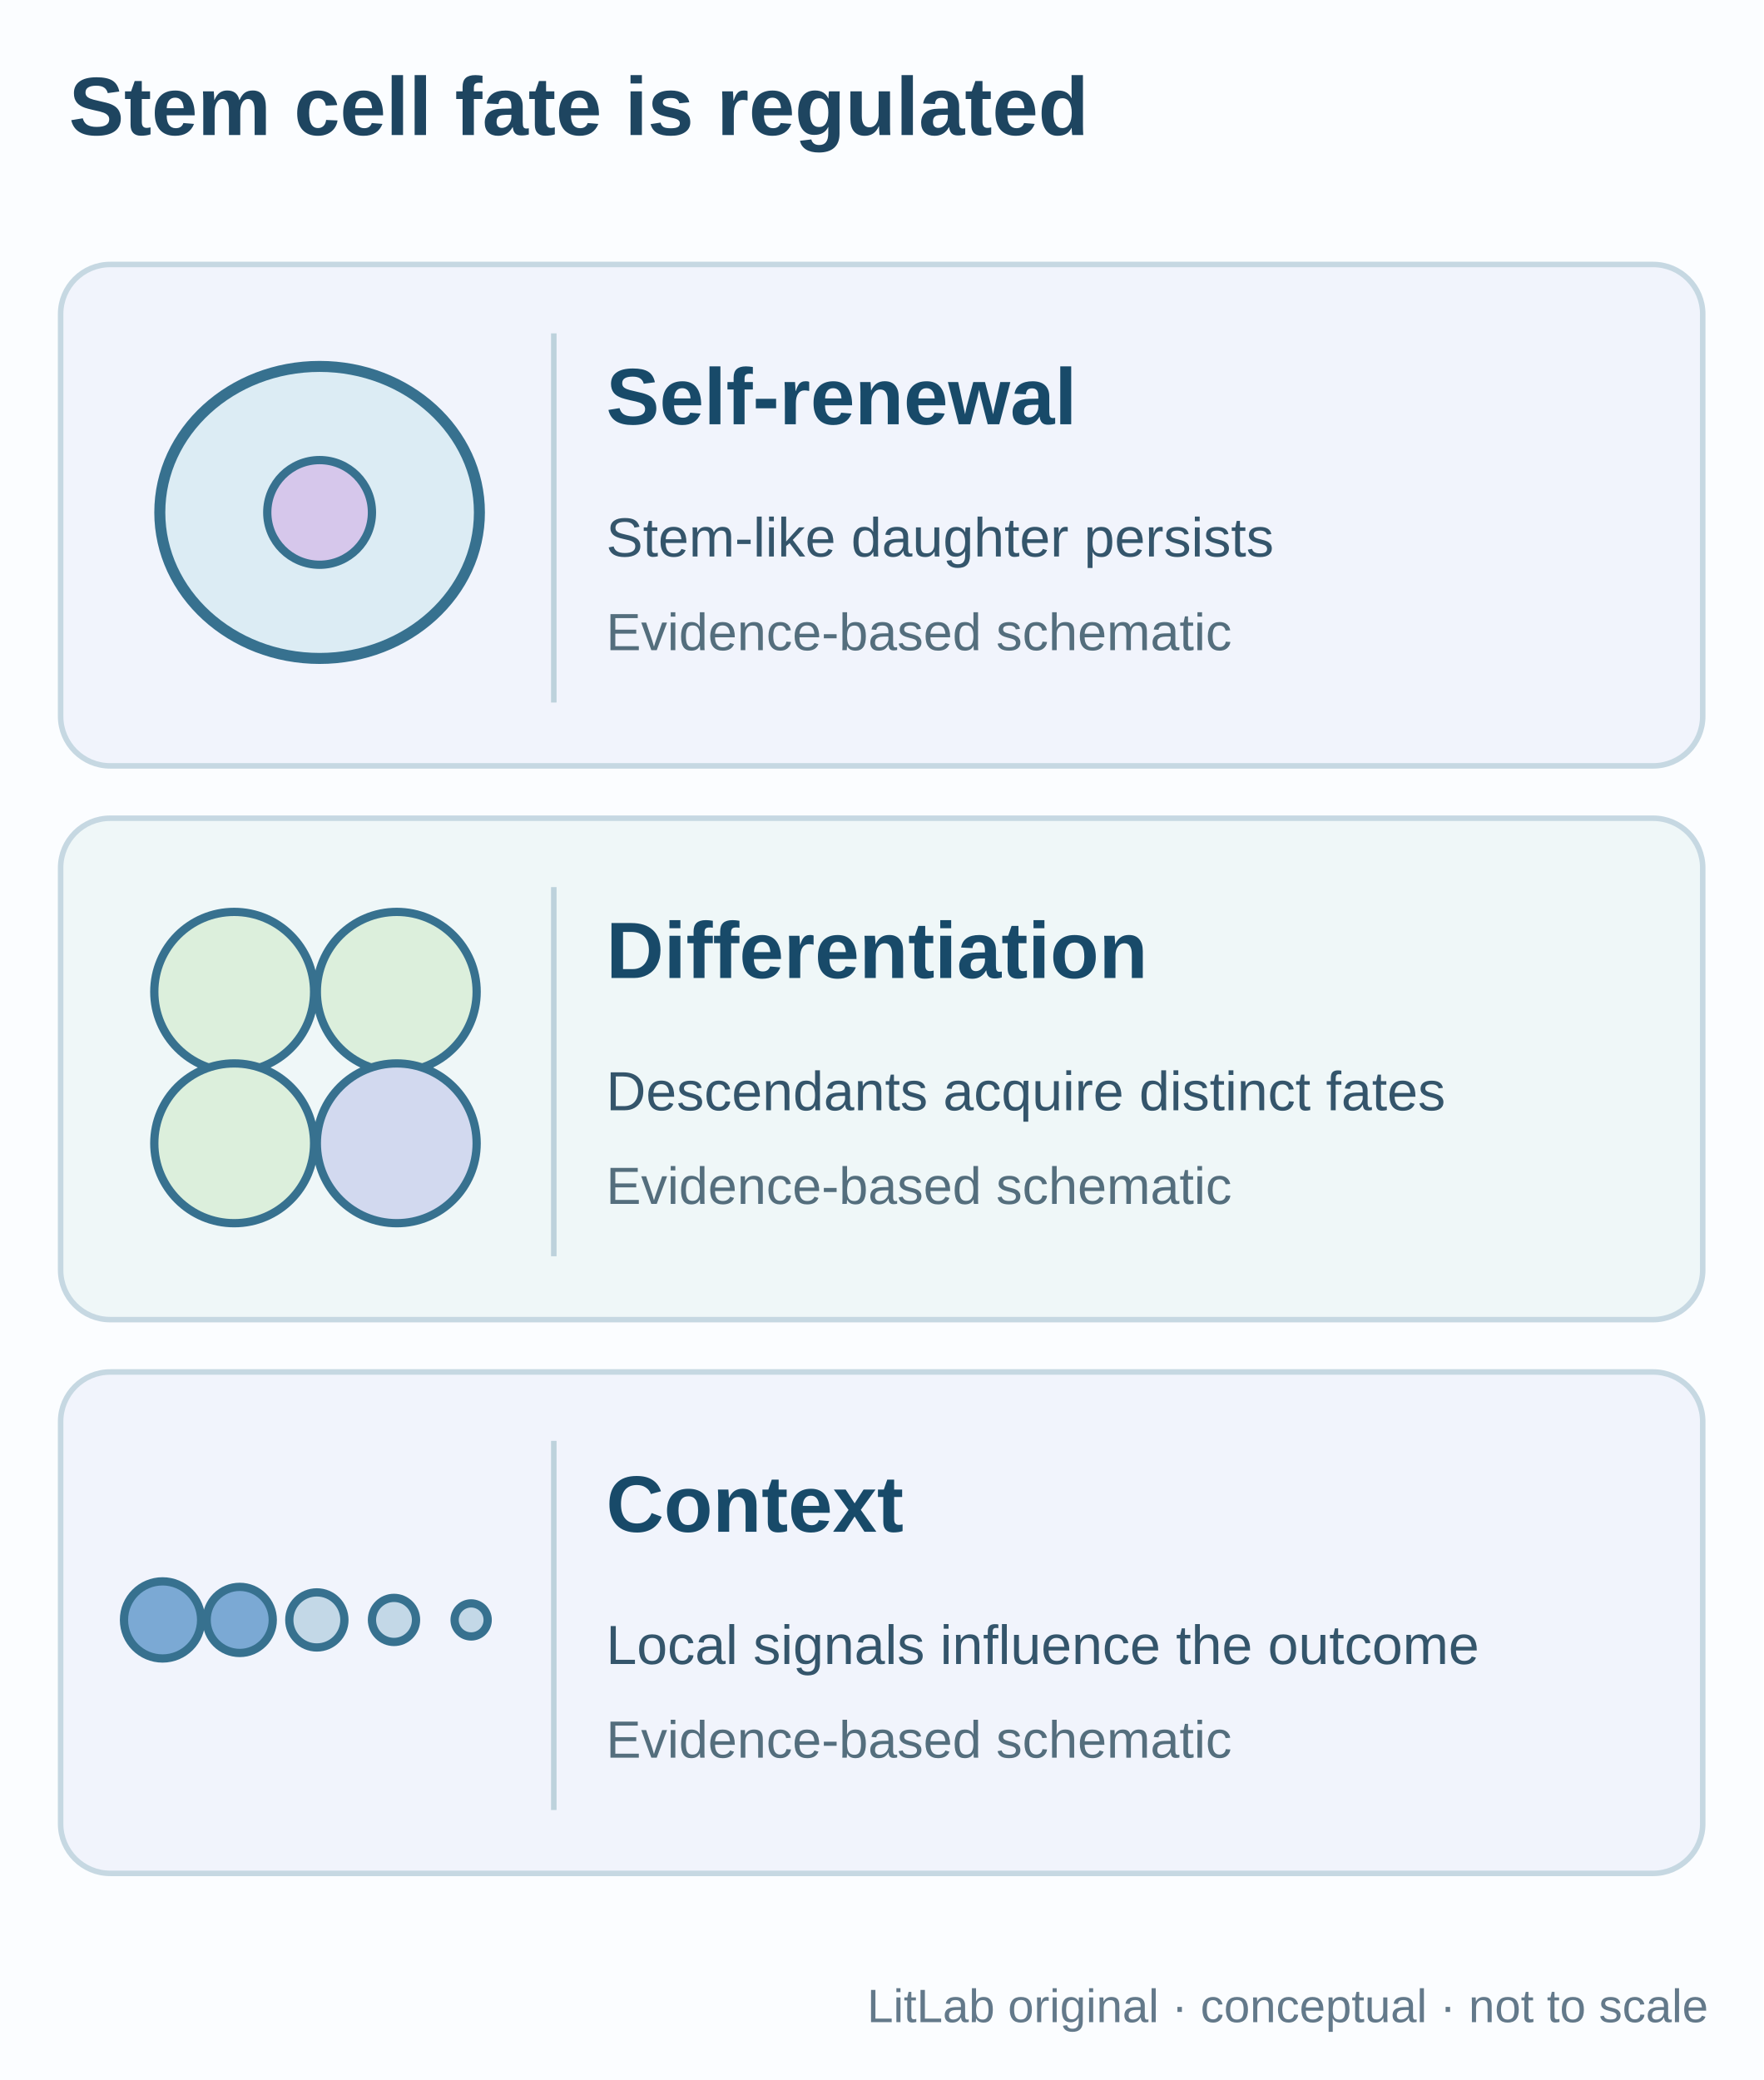
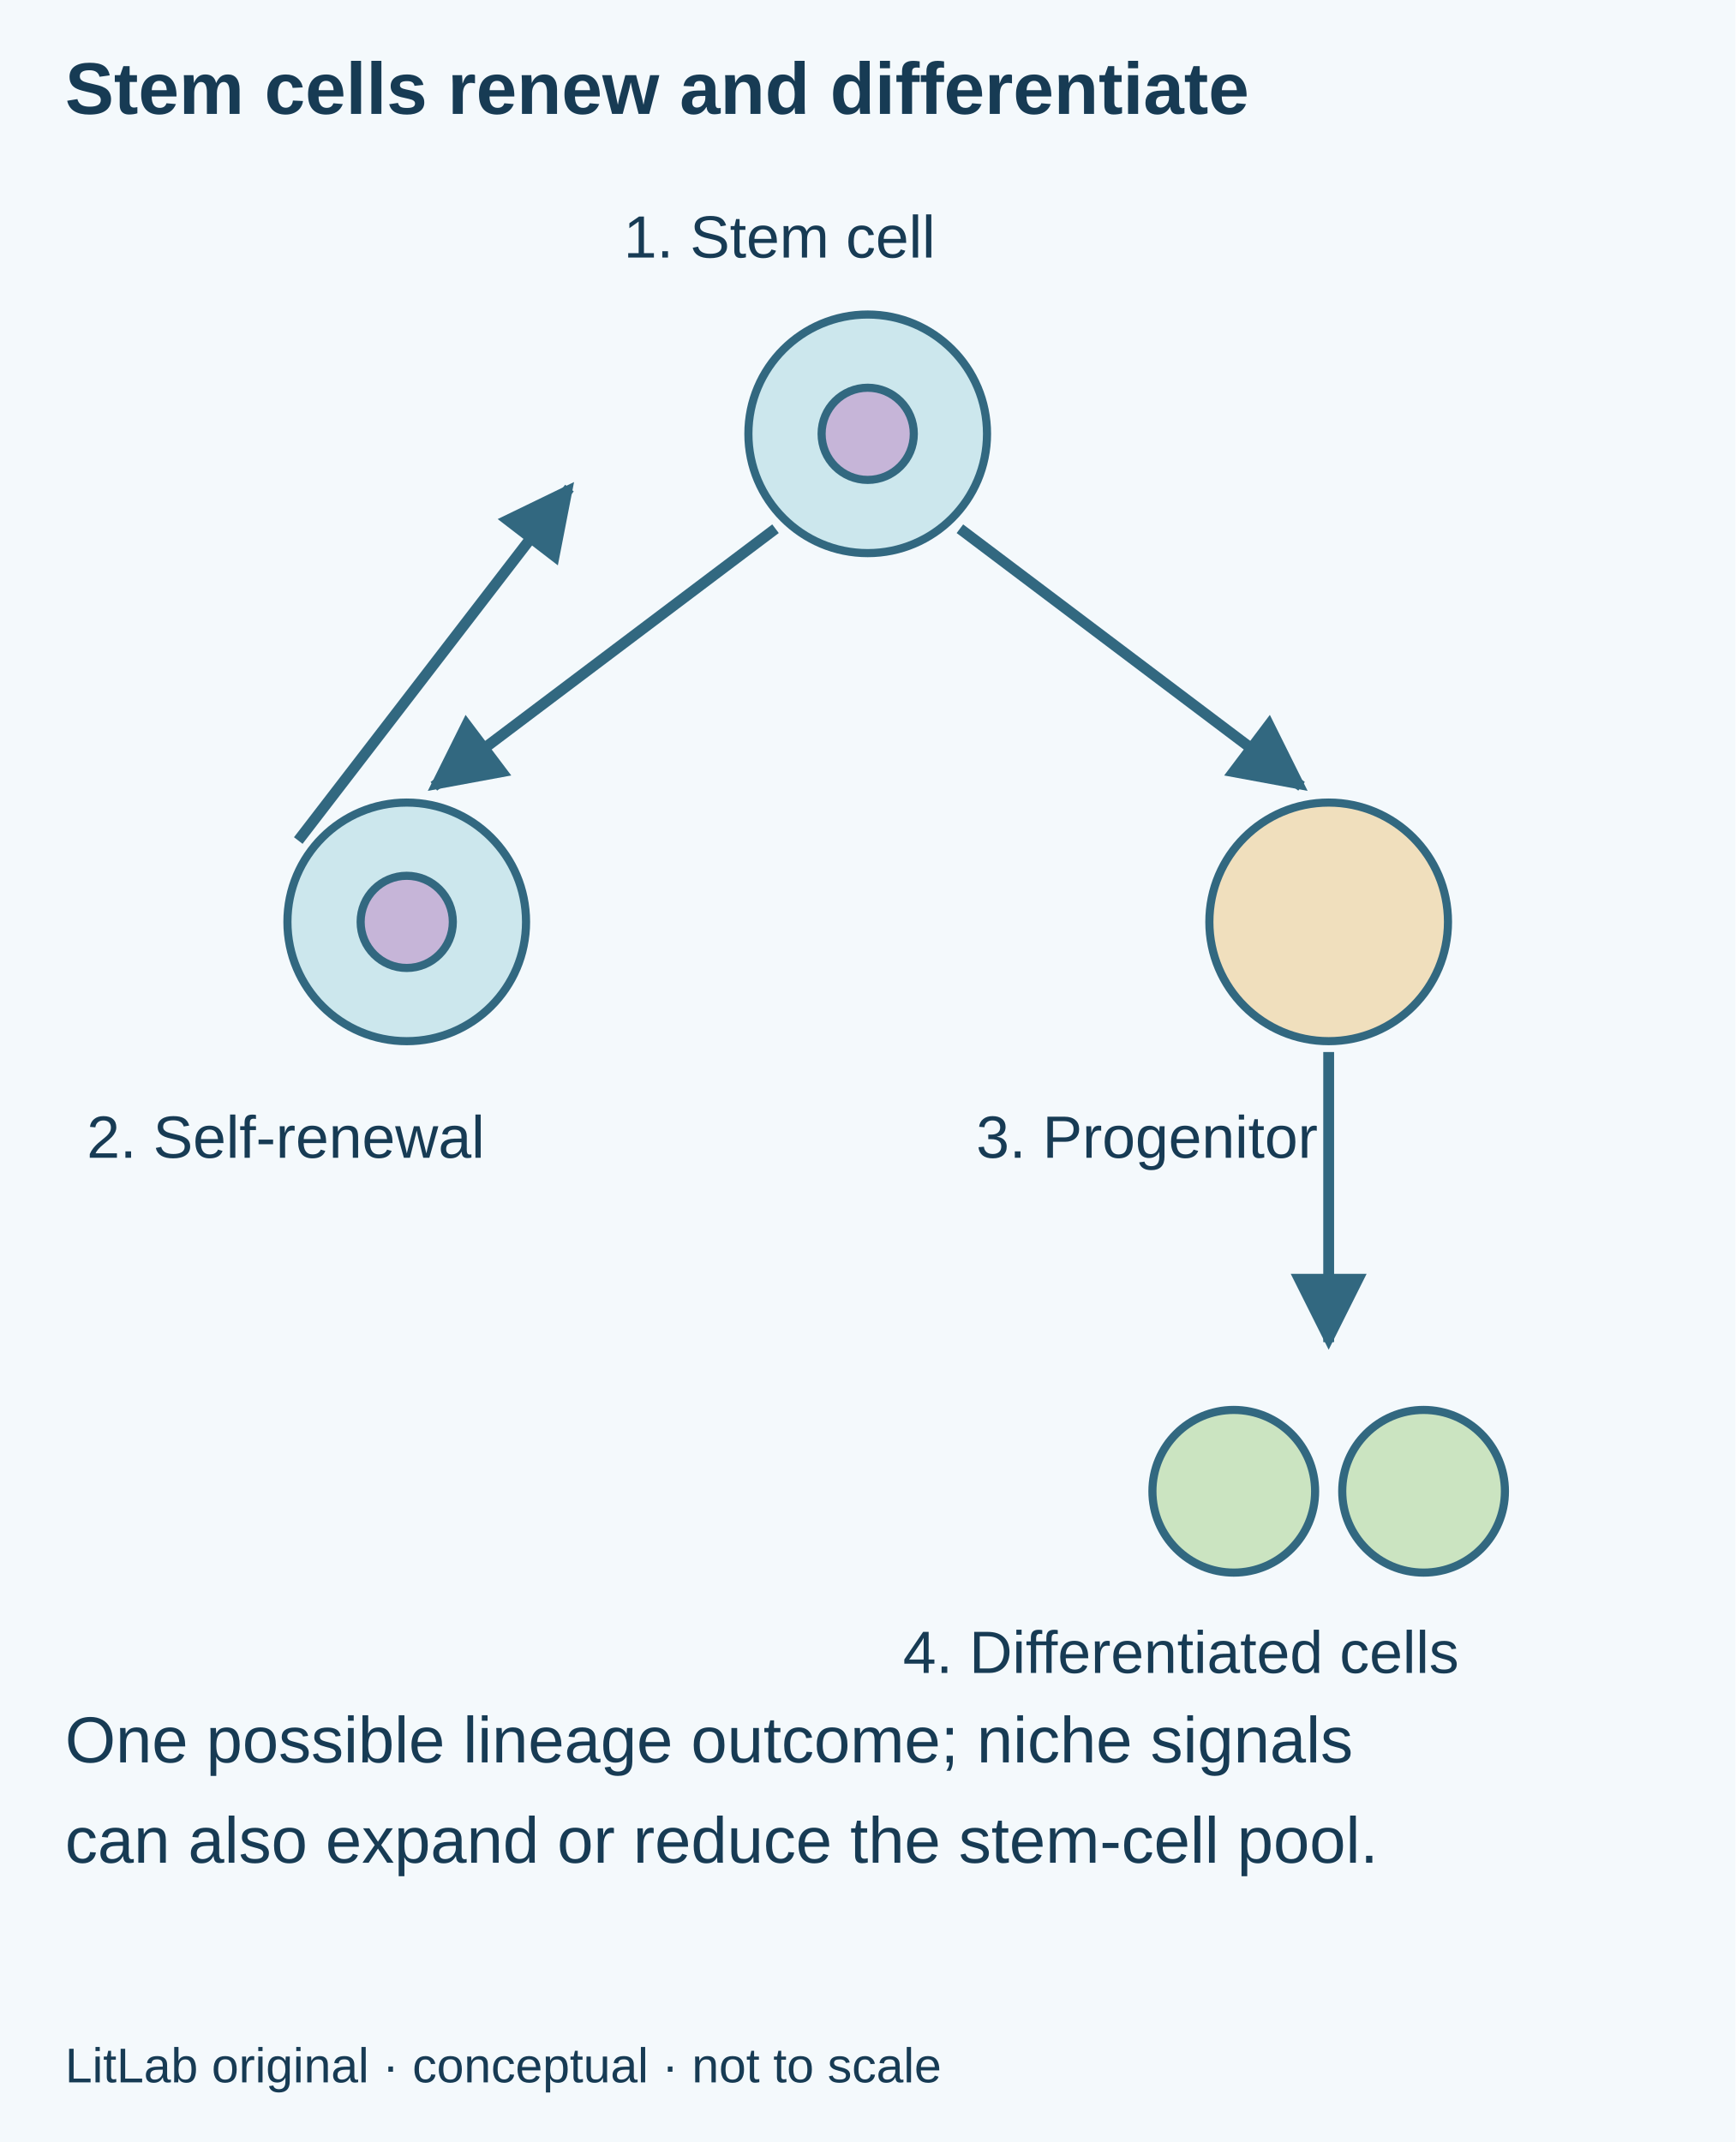
- <svg xmlns="http://www.w3.org/2000/svg" viewBox="0 0 640 755">
-   <rect width="640" height="755" fill="#fbfdff" />
-   <text x="25" y="49" font-family="Arial" font-size="30" font-weight="bold" fill="#1e4560">Stem cell fate is regulated</text>
-   <rect x="22" y="96" width="596" height="182" rx="18" fill="#f1f4fc" stroke="#c6d8e2" stroke-width="2" />
-   <ellipse cx="116" cy="186" rx="58" ry="53" fill="#dcecf4" stroke="#37718f" stroke-width="4" />
-   <circle cx="116" cy="186" r="19" fill="#d6c7eb" stroke="#37718f" stroke-width="3" />
-   <path d="M201 121 v134" stroke="#bdd2dc" stroke-width="2" />
-   <text x="220" y="154" font-family="Arial" font-size="29" font-weight="bold" fill="#184a69">Self-renewal</text>
-   <text x="220" y="202" font-family="Arial" font-size="20" fill="#34556b">Stem-like daughter persists</text>
-   <text x="220" y="236" font-family="Arial" font-size="19" fill="#546e7d">Evidence-based schematic</text>
-   <rect x="22" y="297" width="596" height="182" rx="18" fill="#eff7f8" stroke="#c6d8e2" stroke-width="2" />
-   <circle cx="85" cy="360" r="29" fill="#dcefdc" stroke="#37718f" stroke-width="3" />
-   <circle cx="144" cy="360" r="29" fill="#dcefdc" stroke="#37718f" stroke-width="3" />
-   <circle cx="85" cy="415" r="29" fill="#dcefdc" stroke="#37718f" stroke-width="3" />
-   <circle cx="144" cy="415" r="29" fill="#d2d9ef" stroke="#37718f" stroke-width="3" />
-   <path d="M201 322 v134" stroke="#bdd2dc" stroke-width="2" />
-   <text x="220" y="355" font-family="Arial" font-size="29" font-weight="bold" fill="#184a69">Differentiation</text>
-   <text x="220" y="403" font-family="Arial" font-size="20" fill="#34556b">Descendants acquire distinct fates</text>
-   <text x="220" y="437" font-family="Arial" font-size="19" fill="#546e7d">Evidence-based schematic</text>
-   <rect x="22" y="498" width="596" height="182" rx="18" fill="#f1f4fc" stroke="#c6d8e2" stroke-width="2" />
-   <circle cx="59" cy="588" r="14" fill="#7ba9d4" stroke="#37718f" stroke-width="3" />
-   <circle cx="87" cy="588" r="12" fill="#7ba9d4" stroke="#37718f" stroke-width="3" />
-   <circle cx="115" cy="588" r="10" fill="#c3d8e7" stroke="#37718f" stroke-width="3" />
-   <circle cx="143" cy="588" r="8" fill="#c3d8e7" stroke="#37718f" stroke-width="3" />
-   <circle cx="171" cy="588" r="6" fill="#c3d8e7" stroke="#37718f" stroke-width="3" />
-   <path d="M201 523 v134" stroke="#bdd2dc" stroke-width="2" />
-   <text x="220" y="556" font-family="Arial" font-size="29" font-weight="bold" fill="#184a69">Context</text>
-   <text x="220" y="604" font-family="Arial" font-size="20" fill="#34556b">Local signals influence the outcome</text>
-   <text x="220" y="638" font-family="Arial" font-size="19" fill="#546e7d">Evidence-based schematic</text>
-   <text x="620" y="734" text-anchor="end" font-family="Arial" font-size="17" fill="#63798a">LitLab original · conceptual · not to scale</text>
+ <svg xmlns="http://www.w3.org/2000/svg" viewBox="0 0 640 790" role="img" aria-labelledby="title desc">
+   <defs>
+     <marker id="arrow" viewBox="0 0 10 10" refX="9" refY="5" markerWidth="7" markerHeight="7" orient="auto">
+       <path d="M0 0 L10 5 L0 10 Z" fill="#326880" />
+     </marker>
+   </defs>
+   <rect width="640" height="790" fill="#f4f9fc" />
+   <text x="24" y="42" font-family="Arial,sans-serif" font-size="27" font-weight="bold" fill="#173b54">Stem cells renew and differentiate</text>
+   <circle cx="320" cy="160" r="44" fill="#cce7ed" stroke="#326880" stroke-width="3" />
+   <circle cx="320" cy="160" r="17" fill="#c6b5d8" stroke="#326880" stroke-width="3" />
+   <path d="M286 195 L160 290" fill="none" stroke="#326880" stroke-width="4" marker-end="url(#arrow)" />
+   <path d="M354 195 L480 290" fill="none" stroke="#326880" stroke-width="4" marker-end="url(#arrow)" />
+   <circle cx="150" cy="340" r="44" fill="#cce7ed" stroke="#326880" stroke-width="3" />
+   <circle cx="150" cy="340" r="17" fill="#c6b5d8" stroke="#326880" stroke-width="3" />
+   <circle cx="490" cy="340" r="44" fill="#f0dfbd" stroke="#326880" stroke-width="3" />
+   <path d="M490 388 L490 495" fill="none" stroke="#326880" stroke-width="4" marker-end="url(#arrow)" />
+   <circle cx="455" cy="550" r="30" fill="#cbe4c1" stroke="#326880" stroke-width="3" />
+   <circle cx="525" cy="550" r="30" fill="#cbe4c1" stroke="#326880" stroke-width="3" />
+   <path d="M110 310 L210 180" fill="none" stroke="#326880" stroke-width="4" marker-end="url(#arrow)" />
+   <text x="24" y="650" font-family="Arial,sans-serif" font-size="24" font-weight="normal" fill="#173b54">One possible lineage outcome; niche signals</text>
+   <text x="24" y="687" font-family="Arial,sans-serif" font-size="24" font-weight="normal" fill="#173b54">can also expand or reduce the stem-cell pool.</text>
+   <text x="230" y="95" font-family="Arial,sans-serif" font-size="22" font-weight="normal" fill="#173b54">1. Stem cell</text>
+   <text x="32" y="427" font-family="Arial,sans-serif" font-size="22" font-weight="normal" fill="#173b54">2. Self-renewal</text>
+   <text x="360" y="427" font-family="Arial,sans-serif" font-size="22" font-weight="normal" fill="#173b54">3. Progenitor</text>
+   <text x="333" y="617" font-family="Arial,sans-serif" font-size="22" font-weight="normal" fill="#173b54">4. Differentiated cells</text>
+   <text x="24" y="768" font-family="Arial,sans-serif" font-size="18" font-weight="normal" fill="#173b54">LitLab original · conceptual · not to scale</text>
</svg>
